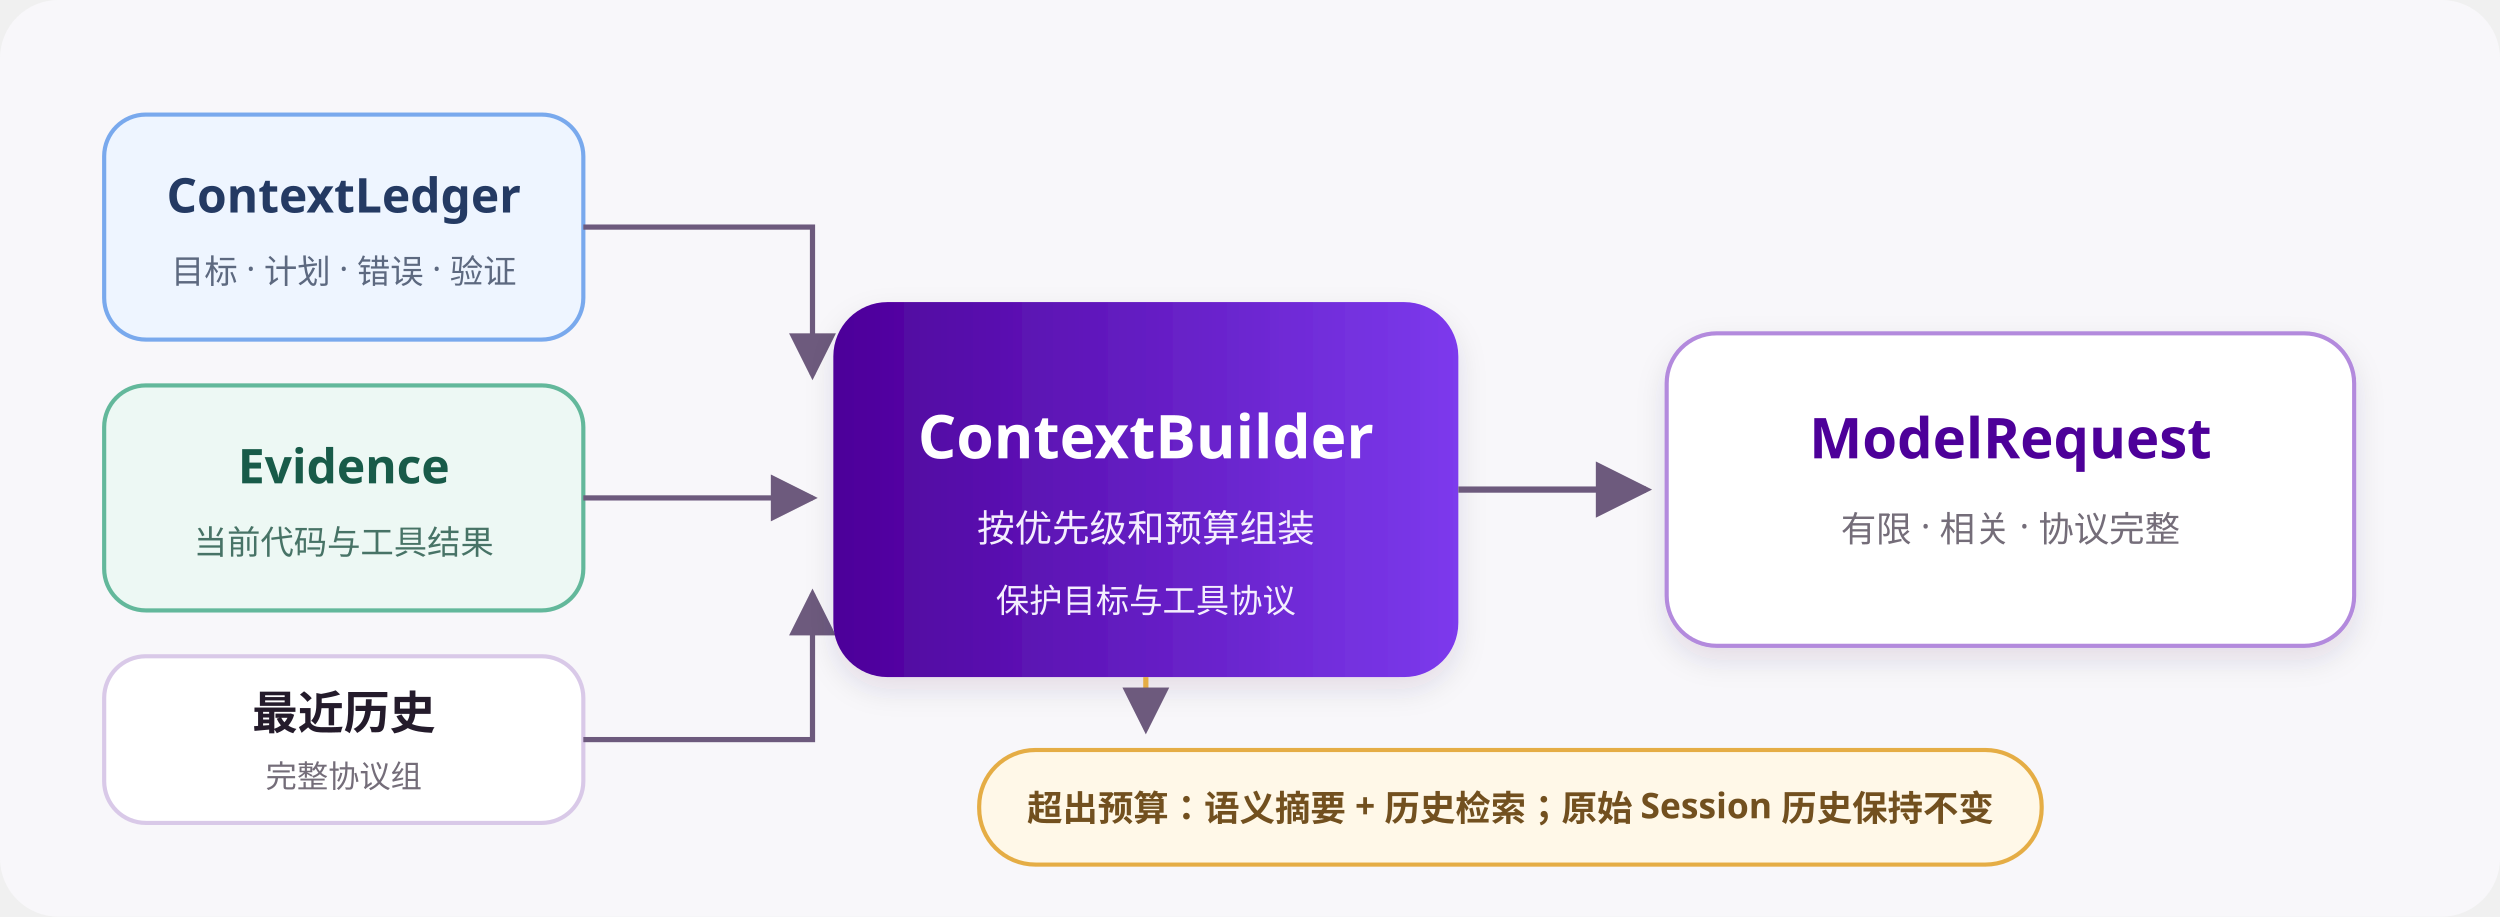
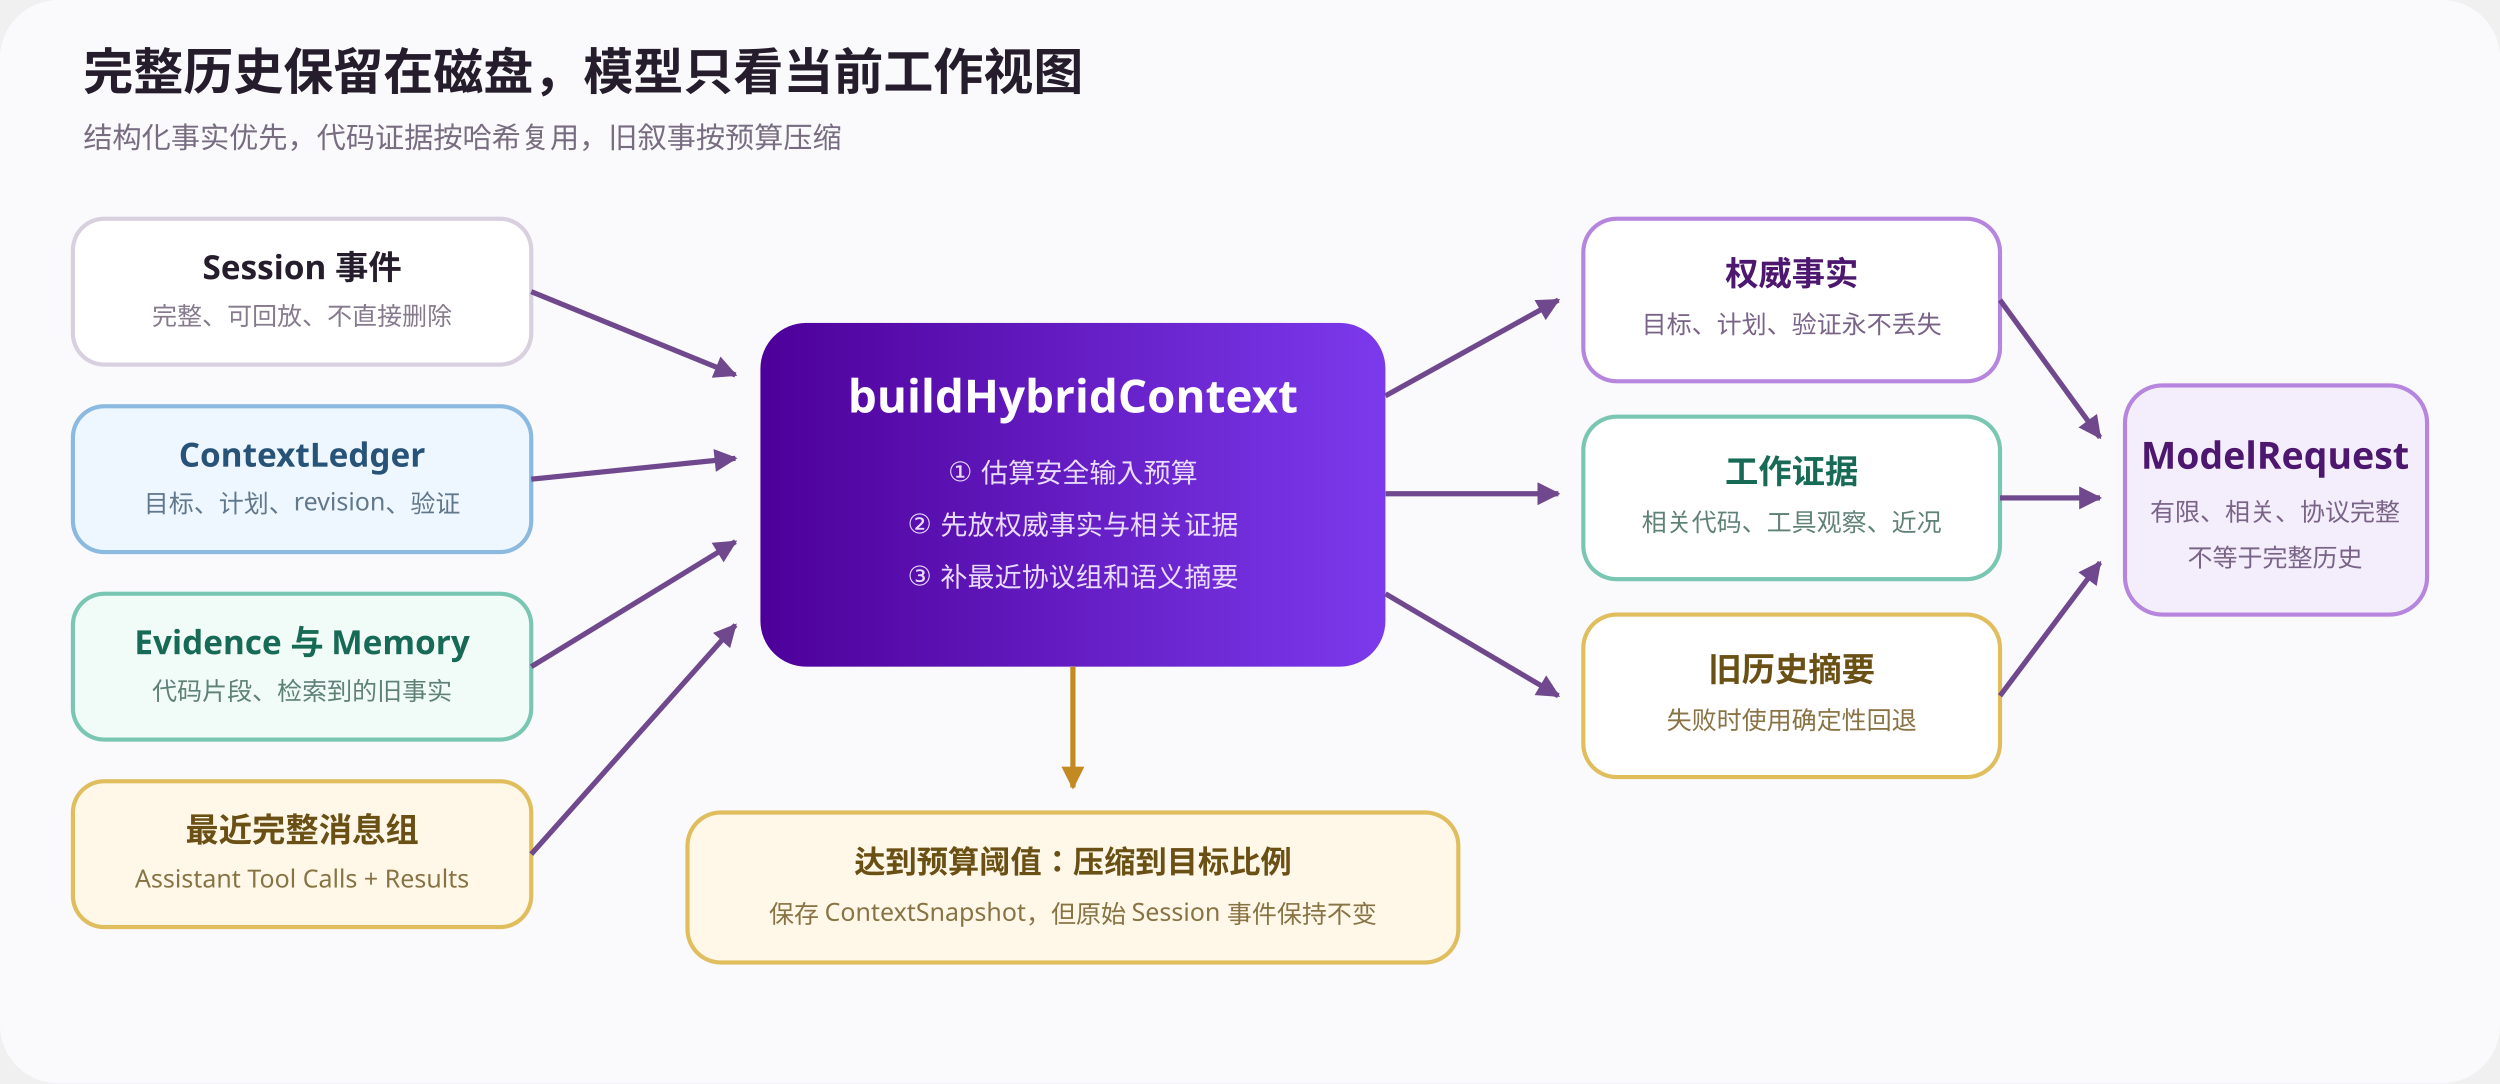
- <svg xmlns="http://www.w3.org/2000/svg" width="1200" height="440" viewBox="0 0 1200 440" role="img" aria-labelledby="title desc">
+ <svg xmlns="http://www.w3.org/2000/svg" width="1200" height="520" viewBox="0 0 1200 520" role="img" aria-labelledby="title desc">
  <defs>
    <linearGradient id="brand" x1="0" x2="1">
      <stop stop-color="#4d0099" />
      <stop offset="1" stop-color="#7c3aed" />
    </linearGradient>
-     <marker id="arrow" markerWidth="9" markerHeight="9" refX="8" refY="4.5" orient="auto">
-       <path d="M0 0L9 4.5L0 9Z" fill="#6d5a7d" />
+     <marker id="arrow" markerWidth="11" markerHeight="11" refX="10" refY="5.5" orient="auto" markerUnits="userSpaceOnUse">
+       <path d="M0 0L11 5.5L0 11Z" fill="#70488d" />
    </marker>
-     <filter id="shadow" x="-20%" y="-20%" width="140%" height="150%">
-       <feDropShadow dx="0" dy="6" stdDeviation="7" flood-color="#32104f" flood-opacity=".11" />
-     </filter>
+     <marker id="arrowGold" markerWidth="11" markerHeight="11" refX="10" refY="5.5" orient="auto" markerUnits="userSpaceOnUse">
+       <path d="M0 0L11 5.5L0 11Z" fill="#c28a20" />
+     </marker>
  </defs>
-   <rect width="1200" height="440" rx="28" fill="#f8f7fa" />
+   <rect width="1200" height="520" rx="28" fill="#faf9fc" />
+   <text x="40" y="43" fill="#251d2b" font-family="Segoe UI, Microsoft YaHei, sans-serif" font-size="24" font-weight="700">完整历史保留在磁盘，模型只看当前工作视图</text>
+   <text x="40" y="71" fill="#786d80" font-family="Segoe UI, Microsoft YaHei, sans-serif" font-size="14">结构化事实优先，代码证据按哈希复用，旧叙事按预算压缩</text>
  <g font-family="Segoe UI, Microsoft YaHei, sans-serif">
-     <rect x="50" y="55" width="230" height="108" rx="20" fill="#eef5ff" stroke="#79a9ed" stroke-width="2" />
-     <text x="165" y="102" text-anchor="middle" font-size="23" font-weight="700" fill="#243a63">ContextLedger</text>
-     <text x="165" y="136" text-anchor="middle" font-size="16" fill="#5d6980">目标 · 计划 · 错误 · 验证</text>
-     <rect x="50" y="185" width="230" height="108" rx="20" fill="#edf8f4" stroke="#63b89b" stroke-width="2" />
-     <text x="165" y="232" text-anchor="middle" font-size="23" font-weight="700" fill="#185b49">Evidence</text>
-     <text x="165" y="266" text-anchor="middle" font-size="16" fill="#477366">当前代码与工具结果</text>
-     <rect x="50" y="315" width="230" height="80" rx="20" fill="#fff" stroke="#d9c9e8" stroke-width="2" />
-     <text x="165" y="350" text-anchor="middle" font-size="22" font-weight="700" fill="#241b2b">最近历史</text>
-     <text x="165" y="378" text-anchor="middle" font-size="15" fill="#746d79">完整协议组</text>
-     <path d="M280 109H390V180" fill="none" stroke="#6d5a7d" stroke-width="2.5" marker-end="url(#arrow)" />
-     <path d="M280 239H390" stroke="#6d5a7d" stroke-width="2.5" marker-end="url(#arrow)" />
-     <path d="M280 355H390V285" fill="none" stroke="#6d5a7d" stroke-width="2.5" marker-end="url(#arrow)" />
-     <rect x="400" y="145" width="300" height="180" rx="26" fill="url(#brand)" filter="url(#shadow)" />
-     <text x="550" y="220" text-anchor="middle" font-size="29" font-weight="700" fill="#fff">ContextBuilder</text>
-     <text x="550" y="260" text-anchor="middle" font-size="18" fill="#f4eefe">按优先级和预算组装</text>
-     <text x="550" y="294" text-anchor="middle" font-size="16" fill="#f4eefe">保护目标与工具协议</text>
-     <path d="M700 235H790" stroke="#6d5a7d" stroke-width="3" marker-end="url(#arrow)" />
-     <rect x="800" y="160" width="330" height="150" rx="24" fill="#fff" stroke="#b38add" stroke-width="2" filter="url(#shadow)" />
-     <text x="965" y="220" text-anchor="middle" font-size="27" font-weight="700" fill="#4d0099">ModelRequest</text>
-     <text x="965" y="260" text-anchor="middle" font-size="17" fill="#746d79">有限 · 相关 · 协议完整</text>
-     <rect x="470" y="360" width="510" height="55" rx="27" fill="#fff8e8" stroke="#e5ad45" stroke-width="2" />
-     <text x="725" y="394" text-anchor="middle" font-size="17" font-weight="700" fill="#72501f">超出预算：语义摘要 + 历史检索；原始 Session 历史保持不变</text>
-     <path d="M550 325V350" stroke="#e5ad45" stroke-width="2.5" marker-end="url(#arrow)" />
+     <rect x="35" y="105" width="220" height="70" rx="15" fill="#fff" stroke="#d8cfdf" stroke-width="2" />
+     <text x="145" y="134" text-anchor="middle" fill="#251d2b" font-size="16" font-weight="700">Session 事件</text>
+     <text x="145" y="156" text-anchor="middle" fill="#867b8d" font-size="12">完整、可回放、不直接删除</text>
+     <rect x="35" y="195" width="220" height="70" rx="15" fill="#eef6ff" stroke="#8bb9df" stroke-width="2" />
+     <text x="145" y="224" text-anchor="middle" fill="#285378" font-size="16" font-weight="700">ContextLedger</text>
+     <text x="145" y="246" text-anchor="middle" fill="#61788c" font-size="12">目标、计划、revision、验证</text>
+     <rect x="35" y="285" width="220" height="70" rx="15" fill="#f1fbf8" stroke="#79c7b2" stroke-width="2" />
+     <text x="145" y="314" text-anchor="middle" fill="#176a55" font-size="16" font-weight="700">Evidence 与 Memory</text>
+     <text x="145" y="336" text-anchor="middle" fill="#5f8177" font-size="12">代码片段、检索到的旧事实</text>
+     <rect x="35" y="375" width="220" height="70" rx="15" fill="#fff8e8" stroke="#e0bd5d" stroke-width="2" />
+     <text x="145" y="404" text-anchor="middle" fill="#6a5014" font-size="16" font-weight="700">最近完整消息组</text>
+     <text x="145" y="426" text-anchor="middle" fill="#887344" font-size="12">Assistant Tool Calls + Results</text>
  </g>
+   <path d="M255 140L353 180" fill="none" stroke="#70488d" stroke-width="2.5" marker-end="url(#arrow)" />
+   <path d="M255 230L353 220" fill="none" stroke="#70488d" stroke-width="2.5" marker-end="url(#arrow)" />
+   <path d="M255 320L353 260" fill="none" stroke="#70488d" stroke-width="2.5" marker-end="url(#arrow)" />
+   <path d="M255 410L353 300" fill="none" stroke="#70488d" stroke-width="2.5" marker-end="url(#arrow)" />
+   <rect x="365" y="155" width="300" height="165" rx="22" fill="url(#brand)" />
+   <text x="515" y="198" text-anchor="middle" fill="#fff" font-family="Segoe UI, Microsoft YaHei, sans-serif" font-size="22" font-weight="700">buildHybridContext</text>
+   <text x="515" y="231" text-anchor="middle" fill="#eadcff" font-family="Segoe UI, Microsoft YaHei, sans-serif" font-size="13">① 估算安全输入预算</text>
+   <text x="515" y="256" text-anchor="middle" fill="#eadcff" font-family="Segoe UI, Microsoft YaHei, sans-serif" font-size="13">② 先放权威事实与相关证据</text>
+   <text x="515" y="281" text-anchor="middle" fill="#eadcff" font-family="Segoe UI, Microsoft YaHei, sans-serif" font-size="13">③ 补最近协议组和语义摘要</text>
+   <path d="M665 190L748 144" fill="none" stroke="#70488d" stroke-width="2.5" marker-end="url(#arrow)" />
+   <path d="M665 237H748" fill="none" stroke="#70488d" stroke-width="2.5" marker-end="url(#arrow)" />
+   <path d="M665 285L748 334" fill="none" stroke="#70488d" stroke-width="2.5" marker-end="url(#arrow)" />
+   <rect x="760" y="105" width="200" height="78" rx="16" fill="#fff" stroke="#b685dd" stroke-width="2" />
+   <text x="860" y="137" text-anchor="middle" fill="#4d176f" font-family="Segoe UI, Microsoft YaHei, sans-serif" font-size="16" font-weight="700">权威事实</text>
+   <text x="860" y="160" text-anchor="middle" fill="#796488" font-family="Segoe UI, Microsoft YaHei, sans-serif" font-size="12">目标、计划、验证永不丢失</text>
+   <rect x="760" y="200" width="200" height="78" rx="16" fill="#fff" stroke="#79c7b2" stroke-width="2" />
+   <text x="860" y="232" text-anchor="middle" fill="#176a55" font-family="Segoe UI, Microsoft YaHei, sans-serif" font-size="16" font-weight="700">工作证据</text>
+   <text x="860" y="255" text-anchor="middle" fill="#5f8177" font-family="Segoe UI, Microsoft YaHei, sans-serif" font-size="12">相关代码、工具观察、近况</text>
+   <rect x="760" y="295" width="200" height="78" rx="16" fill="#fff" stroke="#e0bd5d" stroke-width="2" />
+   <text x="860" y="327" text-anchor="middle" fill="#6a5014" font-family="Segoe UI, Microsoft YaHei, sans-serif" font-size="16" font-weight="700">旧历史摘要</text>
+   <text x="860" y="350" text-anchor="middle" fill="#887344" font-family="Segoe UI, Microsoft YaHei, sans-serif" font-size="12">失败时使用确定性回退</text>
+   <path d="M960 144L1008 210" fill="none" stroke="#70488d" stroke-width="2.5" marker-end="url(#arrow)" />
+   <path d="M960 239H1008" fill="none" stroke="#70488d" stroke-width="2.5" marker-end="url(#arrow)" />
+   <path d="M960 334L1008 270" fill="none" stroke="#70488d" stroke-width="2.5" marker-end="url(#arrow)" />
+   <rect x="1020" y="185" width="145" height="110" rx="18" fill="#f4edfb" stroke="#b685dd" stroke-width="2" />
+   <text x="1092" y="225" text-anchor="middle" fill="#4d176f" font-family="Segoe UI, Microsoft YaHei, sans-serif" font-size="18" font-weight="700">ModelRequest</text>
+   <text x="1092" y="250" text-anchor="middle" fill="#796488" font-family="Segoe UI, Microsoft YaHei, sans-serif" font-size="12">有限、相关、协议完整</text>
+   <text x="1092" y="272" text-anchor="middle" fill="#796488" font-family="Segoe UI, Microsoft YaHei, sans-serif" font-size="12">不等于完整历史</text>
+   <path d="M515 320V378" fill="none" stroke="#c28a20" stroke-width="2.5" marker-end="url(#arrowGold)" />
+   <rect x="330" y="390" width="370" height="72" rx="16" fill="#fff8e8" stroke="#e0bd5d" stroke-width="2" />
+   <text x="515" y="419" text-anchor="middle" fill="#6a5014" font-family="Segoe UI, Microsoft YaHei, sans-serif" font-size="15" font-weight="700">达到预算阈值：压缩到目标比例</text>
+   <text x="515" y="443" text-anchor="middle" fill="#887344" font-family="Segoe UI, Microsoft YaHei, sans-serif" font-size="12">保存 ContextSnapshot，但原始 Session 事件保持不变</text>
</svg>
